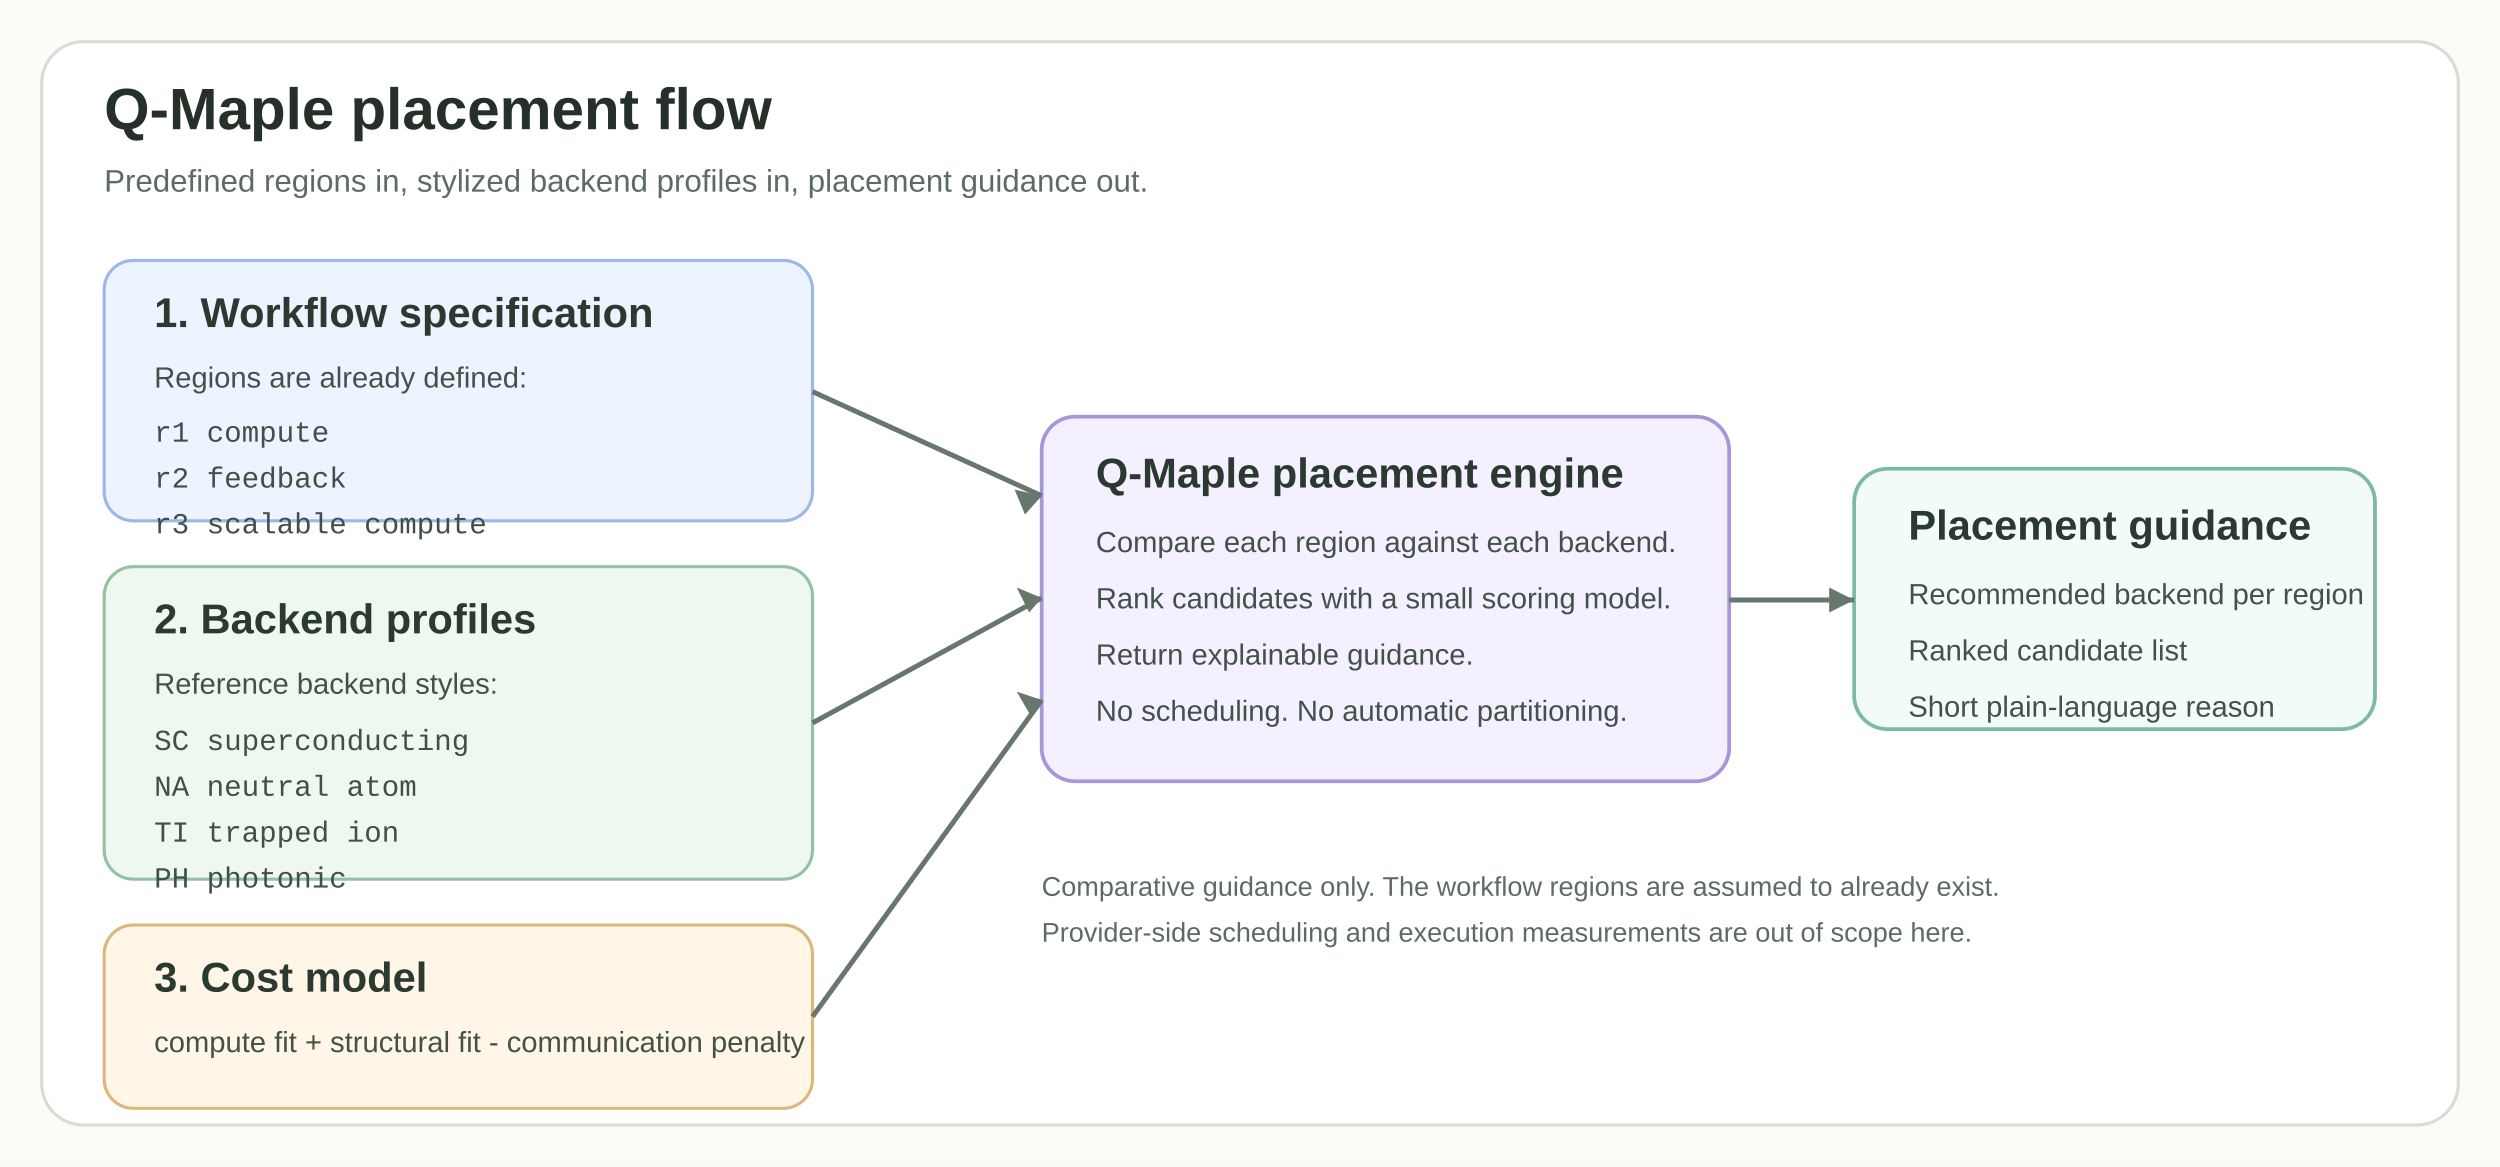
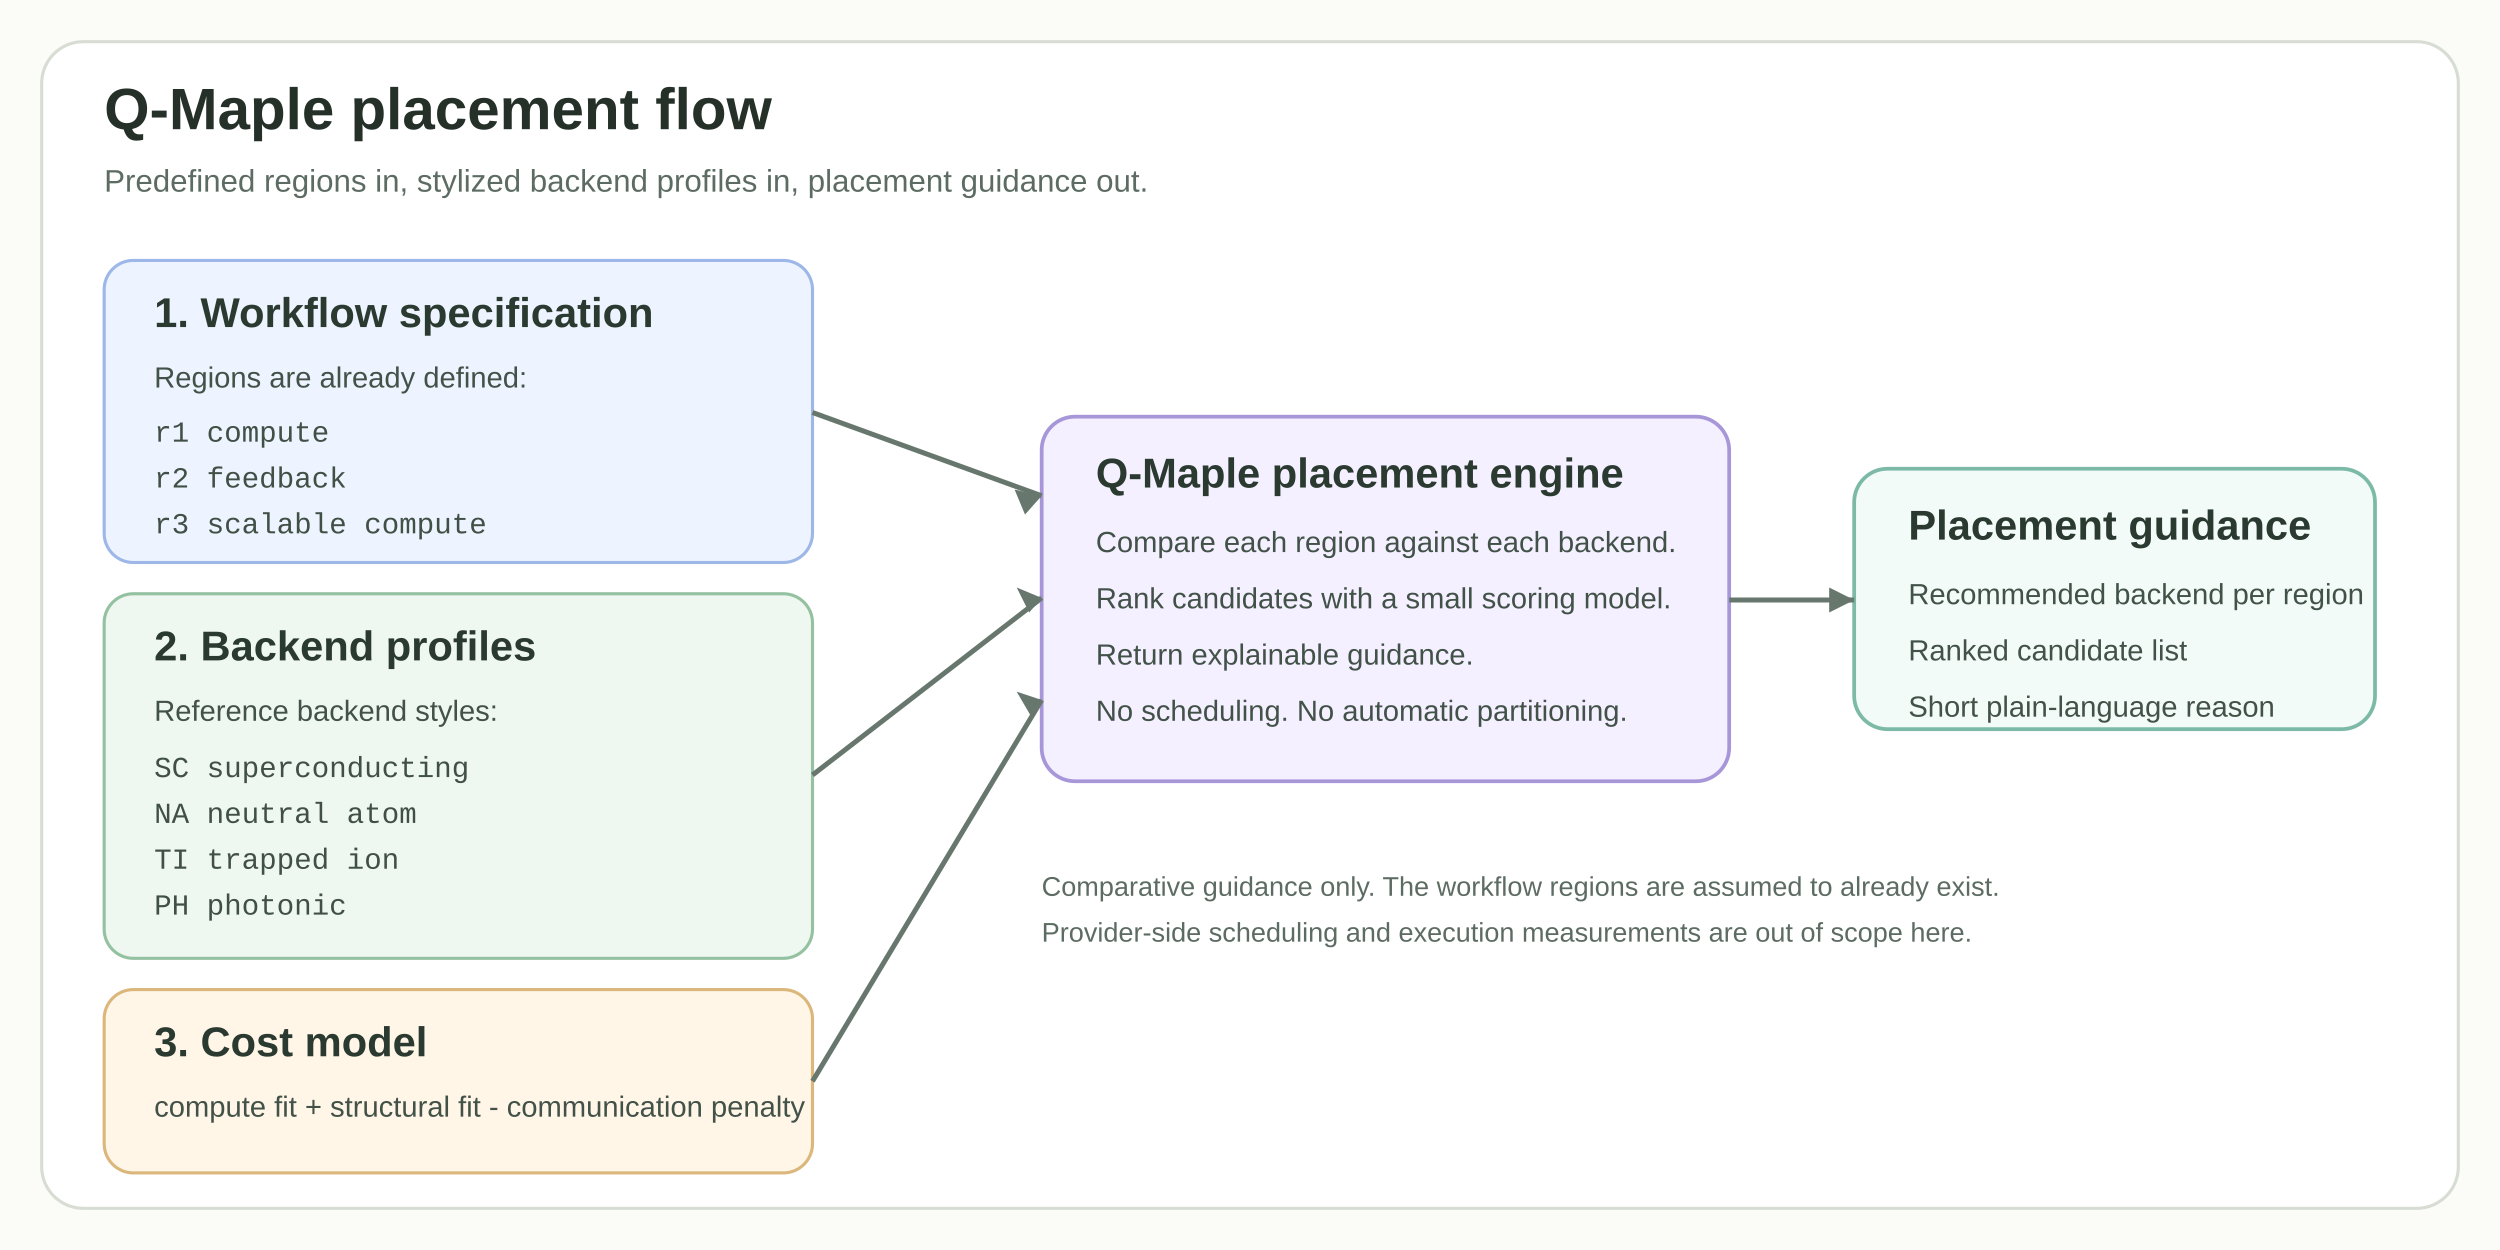
- <svg xmlns="http://www.w3.org/2000/svg" width="1200" height="560" viewBox="0 0 1200 560" role="img" aria-labelledby="title desc">
-   <rect x="0" y="0" width="1200" height="560" fill="#fbfbf8" />
-   <rect x="20" y="20" width="1160" height="520" rx="20" ry="20" fill="#ffffff" stroke="#d7ddd3" stroke-width="1.5" />
+ <svg xmlns="http://www.w3.org/2000/svg" width="1200" height="600" viewBox="0 0 1200 600" role="img" aria-labelledby="title desc">
+   <rect x="0" y="0" width="1200" height="600" fill="#fbfbf8" />
+   <rect x="20" y="20" width="1160" height="560" rx="20" ry="20" fill="#ffffff" stroke="#d7ddd3" stroke-width="1.5" />
  <text x="50" y="62" font-family="Arial, Helvetica, sans-serif" font-size="28" font-weight="600" fill="#243028">
    Q-Maple placement flow
  </text>
  <text x="50" y="92" font-family="Arial, Helvetica, sans-serif" font-size="15" fill="#5d6c63">
    Predefined regions in, stylized backend profiles in, placement guidance out.
  </text>
-   <rect x="50" y="125" width="340" height="125" rx="14" ry="14" fill="#eef4ff" stroke="#9db7e8" stroke-width="1.5" />
+   <rect x="50" y="125" width="340" height="145" rx="14" ry="14" fill="#eef4ff" stroke="#9db7e8" stroke-width="1.5" />
  <text x="74" y="157" font-family="Arial, Helvetica, sans-serif" font-size="20" font-weight="600" fill="#2b3a30">
    1. Workflow specification
  </text>
  <text x="74" y="186" font-family="Arial, Helvetica, sans-serif" font-size="14" fill="#425248">
    Regions are already defined:
  </text>
  <text x="74" y="212" font-family="Courier New, Courier, monospace" font-size="14" fill="#415046">r1  compute</text>
  <text x="74" y="234" font-family="Courier New, Courier, monospace" font-size="14" fill="#415046">r2  feedback</text>
  <text x="74" y="256" font-family="Courier New, Courier, monospace" font-size="14" fill="#415046">r3  scalable compute</text>
-   <rect x="50" y="272" width="340" height="150" rx="14" ry="14" fill="#eef8f1" stroke="#94c1a0" stroke-width="1.5" />
-   <text x="74" y="304" font-family="Arial, Helvetica, sans-serif" font-size="20" font-weight="600" fill="#2b3a30">
+   <rect x="50" y="285" width="340" height="175" rx="14" ry="14" fill="#eef8f1" stroke="#94c1a0" stroke-width="1.5" />
+   <text x="74" y="317" font-family="Arial, Helvetica, sans-serif" font-size="20" font-weight="600" fill="#2b3a30">
    2. Backend profiles
  </text>
-   <text x="74" y="333" font-family="Arial, Helvetica, sans-serif" font-size="14" fill="#425248">
+   <text x="74" y="346" font-family="Arial, Helvetica, sans-serif" font-size="14" fill="#425248">
    Reference backend styles:
  </text>
-   <text x="74" y="360" font-family="Courier New, Courier, monospace" font-size="14" fill="#415046">SC  superconducting</text>
-   <text x="74" y="382" font-family="Courier New, Courier, monospace" font-size="14" fill="#415046">NA  neutral atom</text>
-   <text x="74" y="404" font-family="Courier New, Courier, monospace" font-size="14" fill="#415046">TI  trapped ion</text>
-   <text x="74" y="426" font-family="Courier New, Courier, monospace" font-size="14" fill="#415046">PH  photonic</text>
-   <rect x="50" y="444" width="340" height="88" rx="14" ry="14" fill="#fff6e8" stroke="#dbb77c" stroke-width="1.5" />
-   <text x="74" y="476" font-family="Arial, Helvetica, sans-serif" font-size="20" font-weight="600" fill="#2b3a30">
+   <text x="74" y="373" font-family="Courier New, Courier, monospace" font-size="14" fill="#415046">SC  superconducting</text>
+   <text x="74" y="395" font-family="Courier New, Courier, monospace" font-size="14" fill="#415046">NA  neutral atom</text>
+   <text x="74" y="417" font-family="Courier New, Courier, monospace" font-size="14" fill="#415046">TI  trapped ion</text>
+   <text x="74" y="439" font-family="Courier New, Courier, monospace" font-size="14" fill="#415046">PH  photonic</text>
+   <rect x="50" y="475" width="340" height="88" rx="14" ry="14" fill="#fff6e8" stroke="#dbb77c" stroke-width="1.5" />
+   <text x="74" y="507" font-family="Arial, Helvetica, sans-serif" font-size="20" font-weight="600" fill="#2b3a30">
    3. Cost model
  </text>
-   <text x="74" y="505" font-family="Arial, Helvetica, sans-serif" font-size="14" fill="#425248">
+   <text x="74" y="536" font-family="Arial, Helvetica, sans-serif" font-size="14" fill="#425248">
    compute fit + structural fit - communication penalty
  </text>
  <rect x="500" y="200" width="330" height="175" rx="16" ry="16" fill="#f4f0ff" stroke="#a796d8" stroke-width="1.8" />
  <text x="526" y="234" font-family="Arial, Helvetica, sans-serif" font-size="20" font-weight="600" fill="#2b3a30">
    Q-Maple placement engine
  </text>
  <text x="526" y="265" font-family="Arial, Helvetica, sans-serif" font-size="14" fill="#425248">
    Compare each region against each backend.
  </text>
  <text x="526" y="292" font-family="Arial, Helvetica, sans-serif" font-size="14" fill="#425248">
    Rank candidates with a small scoring model.
  </text>
  <text x="526" y="319" font-family="Arial, Helvetica, sans-serif" font-size="14" fill="#425248">
    Return explainable guidance.
  </text>
  <text x="526" y="346" font-family="Arial, Helvetica, sans-serif" font-size="14" fill="#425248">
    No scheduling. No automatic partitioning.
  </text>
  <rect x="890" y="225" width="250" height="125" rx="16" ry="16" fill="#f2fbf8" stroke="#7cb9a6" stroke-width="1.8" />
  <text x="916" y="259" font-family="Arial, Helvetica, sans-serif" font-size="20" font-weight="600" fill="#2b3a30">
    Placement guidance
  </text>
  <text x="916" y="290" font-family="Arial, Helvetica, sans-serif" font-size="14" fill="#425248">
    Recommended backend per region
  </text>
  <text x="916" y="317" font-family="Arial, Helvetica, sans-serif" font-size="14" fill="#425248">
    Ranked candidate list
  </text>
  <text x="916" y="344" font-family="Arial, Helvetica, sans-serif" font-size="14" fill="#425248">
    Short plain-language reason
  </text>
-   <line x1="390" y1="188" x2="500" y2="238" stroke="#68776d" stroke-width="2.4" />
+   <line x1="390" y1="198" x2="500" y2="238" stroke="#68776d" stroke-width="2.4" />
  <polygon points="500,238 487,235 492,247" fill="#68776d" />
-   <line x1="390" y1="347" x2="500" y2="287" stroke="#68776d" stroke-width="2.4" />
+   <line x1="390" y1="372" x2="500" y2="287" stroke="#68776d" stroke-width="2.4" />
  <polygon points="500,287 488,282 494,294" fill="#68776d" />
-   <line x1="390" y1="488" x2="500" y2="336" stroke="#68776d" stroke-width="2.4" />
+   <line x1="390" y1="519" x2="500" y2="336" stroke="#68776d" stroke-width="2.4" />
  <polygon points="500,336 488,332 495,344" fill="#68776d" />
  <line x1="830" y1="288" x2="890" y2="288" stroke="#68776d" stroke-width="2.4" />
  <polygon points="890,288 878,282 878,294" fill="#68776d" />
  <text x="500" y="430" font-family="Arial, Helvetica, sans-serif" font-size="13" fill="#5d6c63">
    Comparative guidance only. The workflow regions are assumed to already exist.
  </text>
  <text x="500" y="452" font-family="Arial, Helvetica, sans-serif" font-size="13" fill="#5d6c63">
    Provider-side scheduling and execution measurements are out of scope here.
  </text>
</svg>
